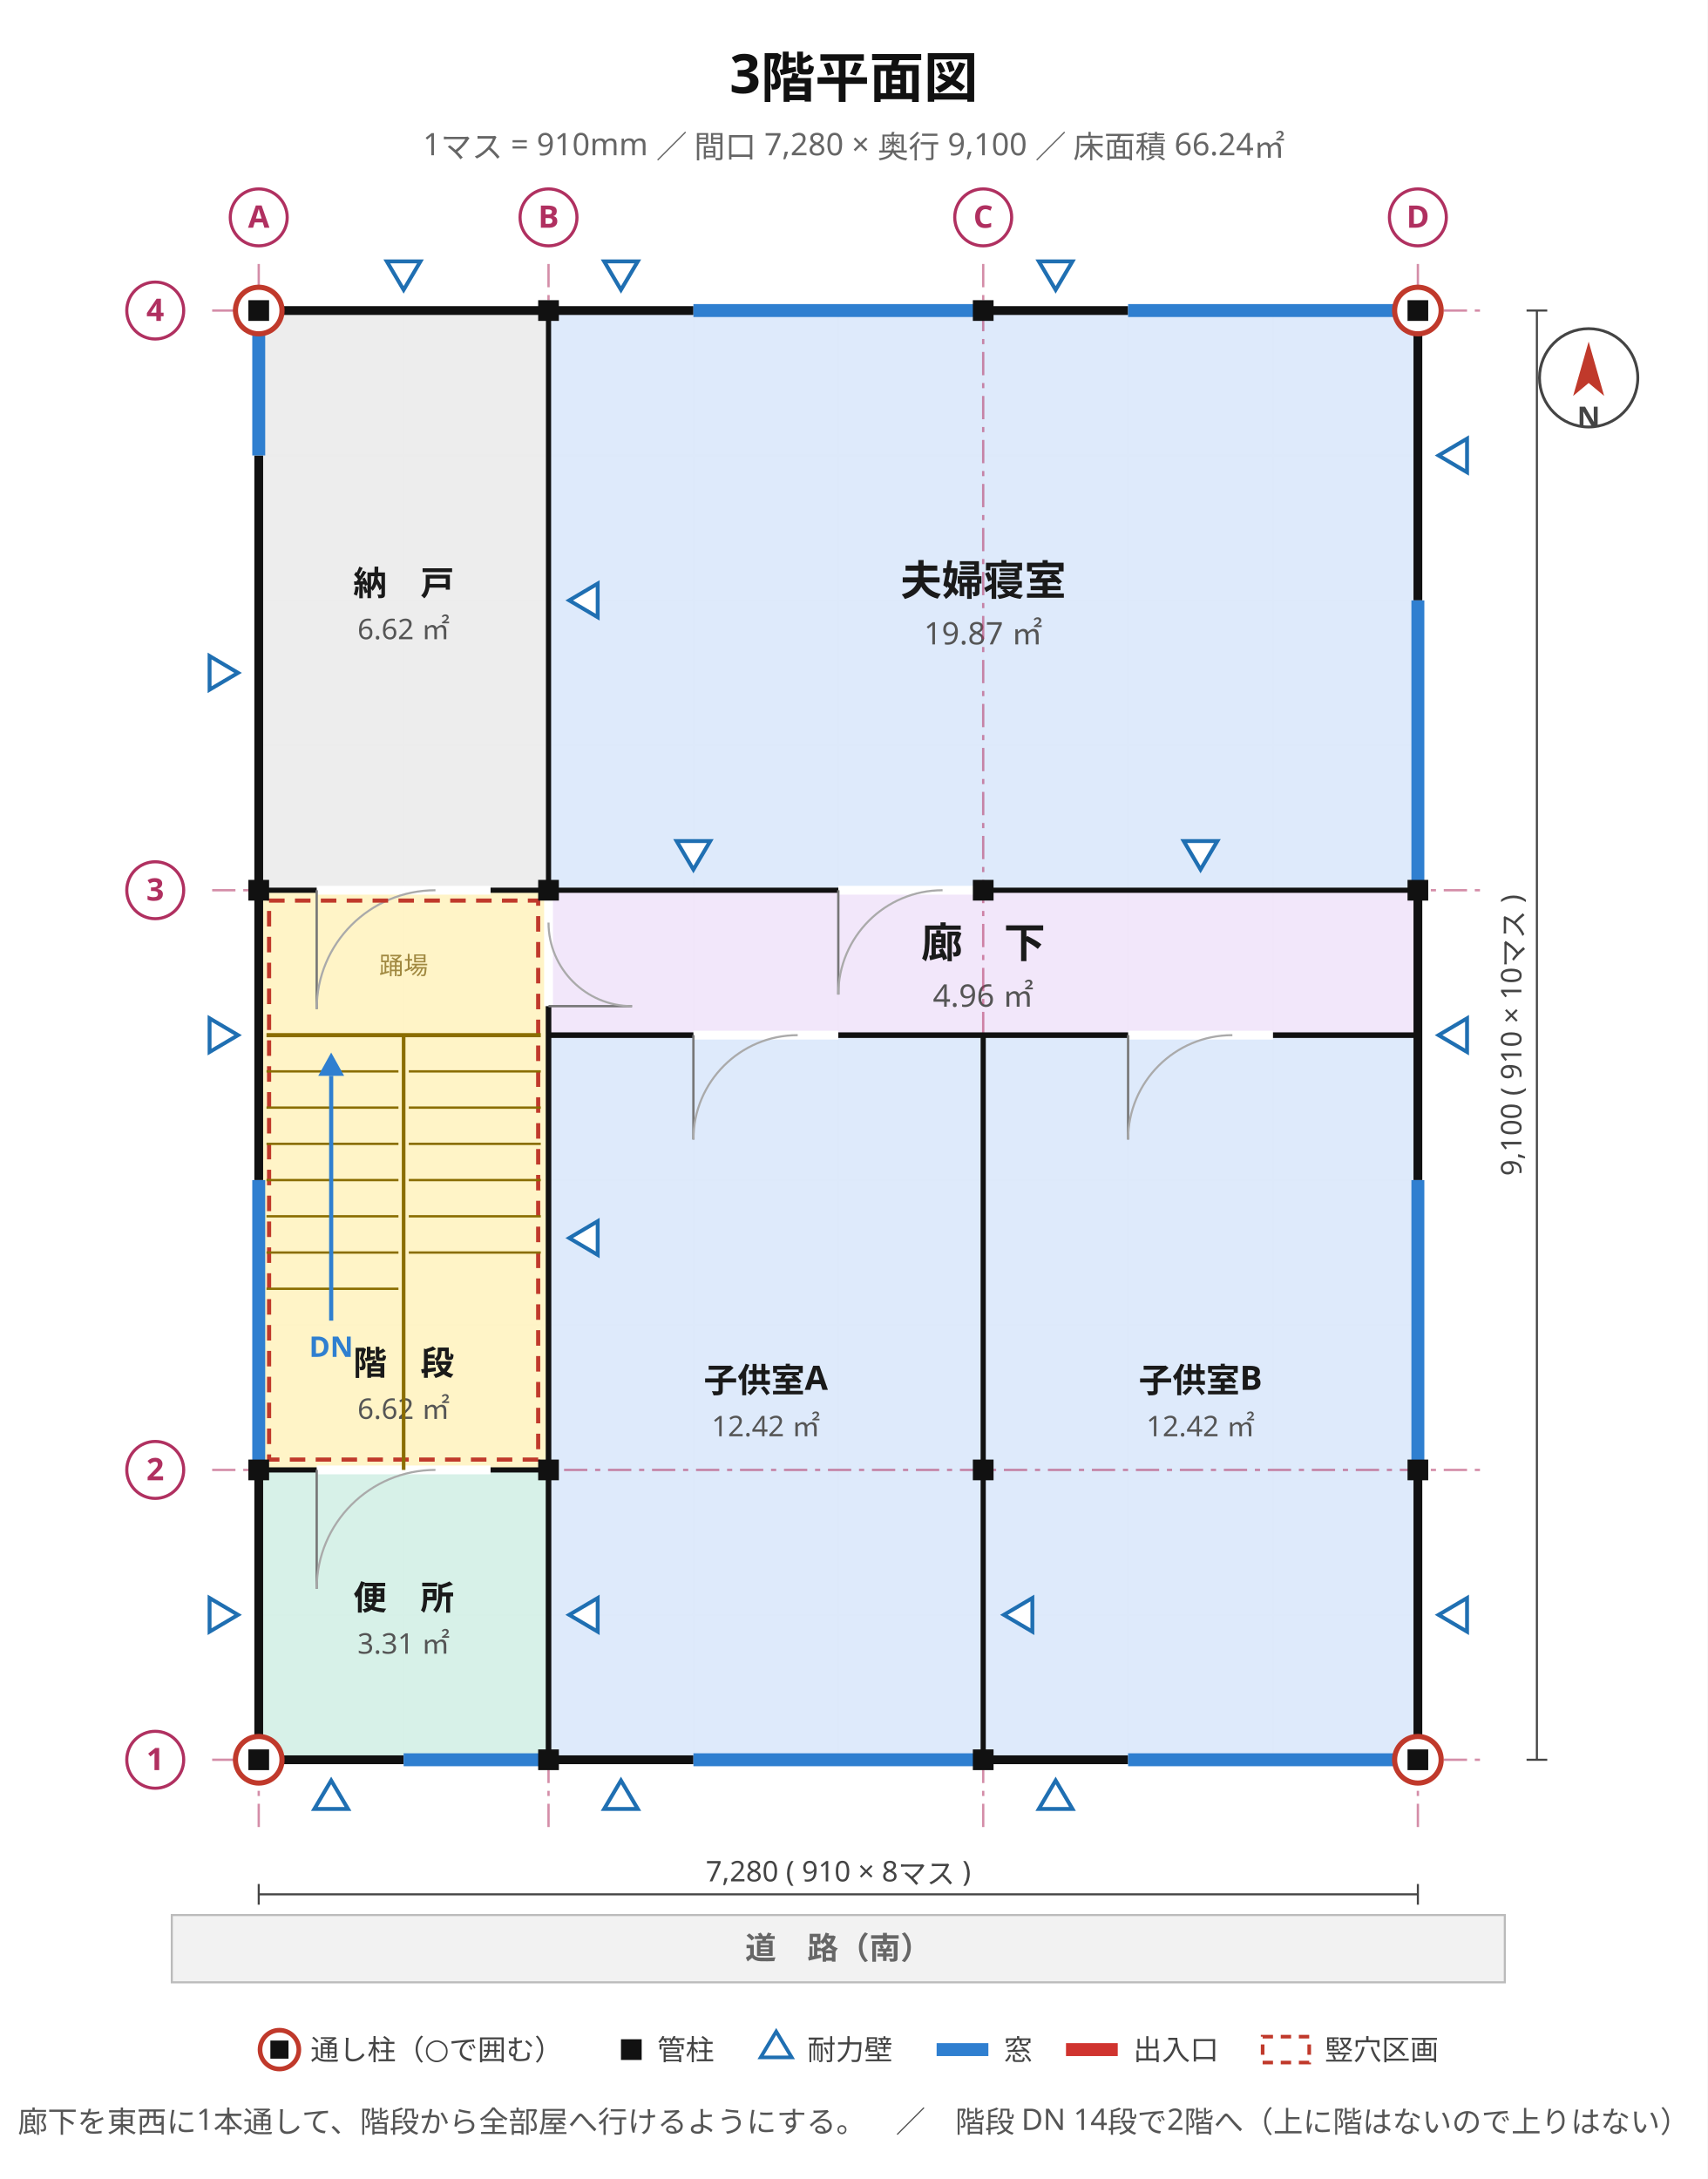
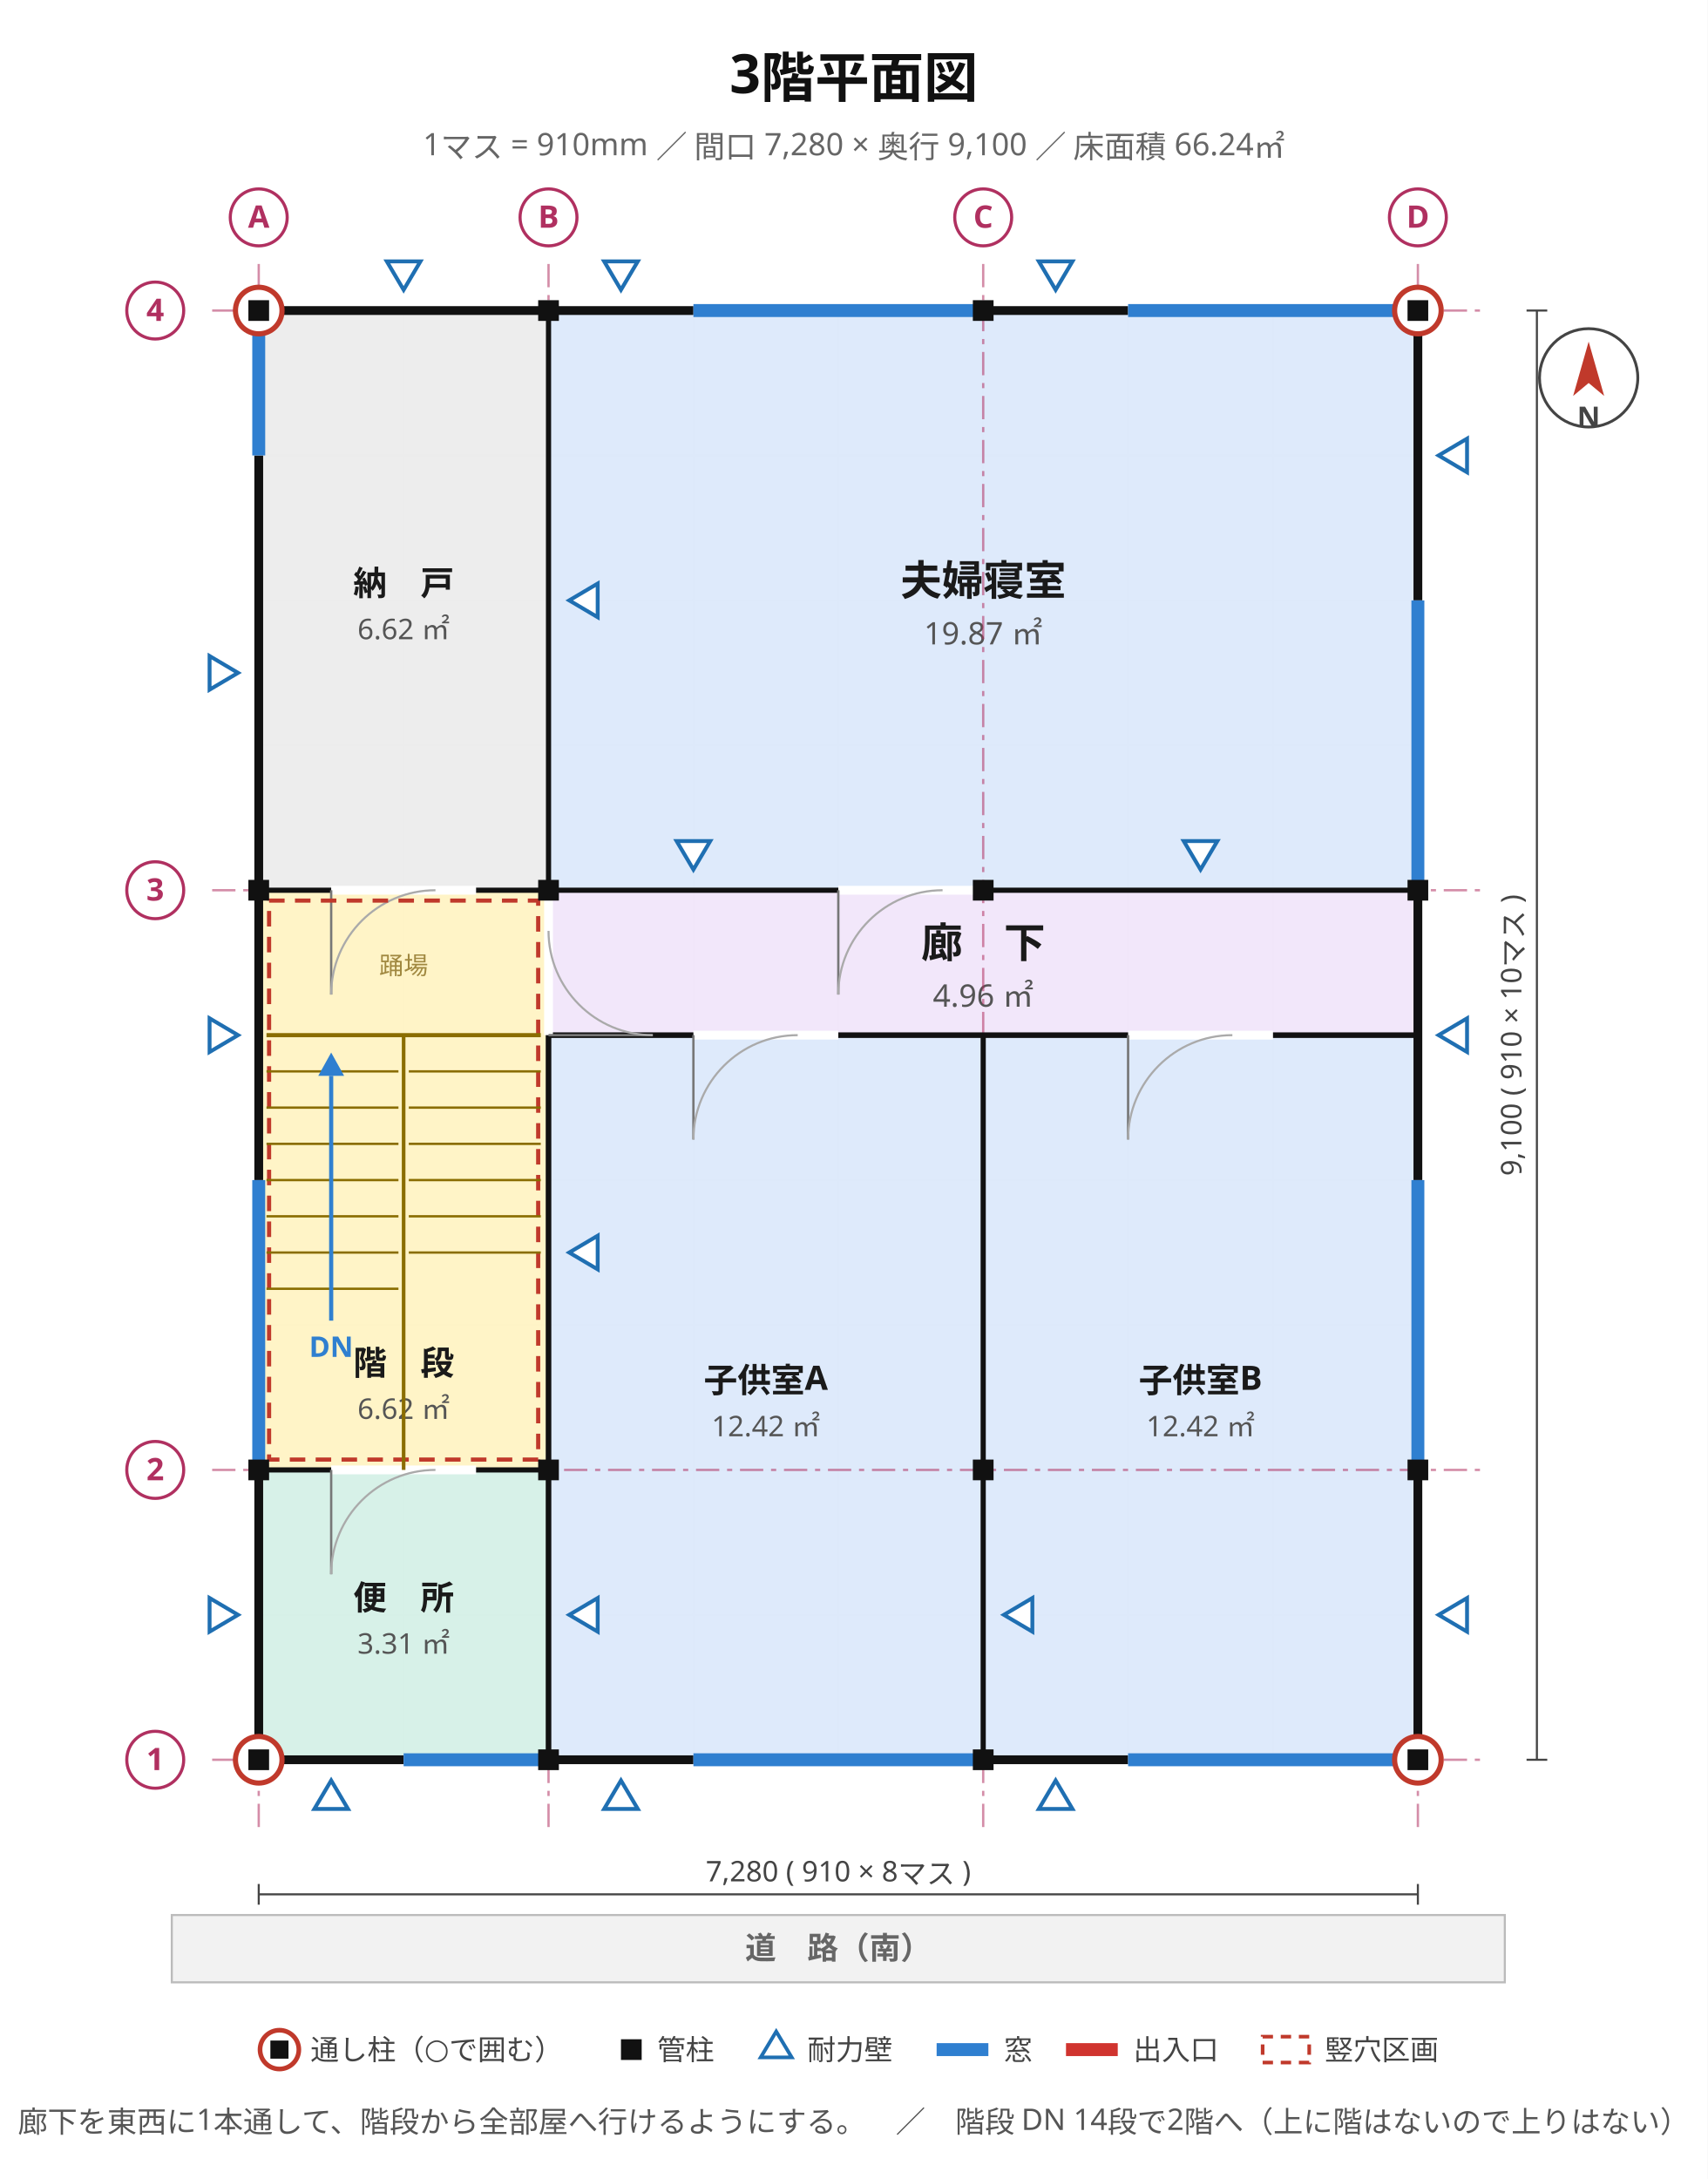
<svg xmlns="http://www.w3.org/2000/svg" viewBox="0 0 660 842" width="660" height="842" font-family="'Hiragino Sans','Hiragino Kaku Gothic ProN','Noto Sans JP','Yu Gothic',Meiryo,'IPAGothic',sans-serif">
  <rect width="660" height="842" fill="#ffffff" />
  <text x="330" y="36" font-size="21" text-anchor="middle" fill="#111" font-weight="700" font-family="'Hiragino Sans','Hiragino Kaku Gothic ProN','Noto Sans JP','Yu Gothic',Meiryo,'IPAGothic',sans-serif">3階平面図</text>
  <text x="330" y="60" font-size="12" text-anchor="middle" fill="#666" font-weight="400" font-family="'Hiragino Sans','Hiragino Kaku Gothic ProN','Noto Sans JP','Yu Gothic',Meiryo,'IPAGothic',sans-serif">1マス = 910mm ／ 間口 7,280 × 奥行 9,100 ／ 床面積 66.24㎡</text>
  <line x1="100" y1="120" x2="100" y2="680" stroke="#e8e8e8" stroke-width="0.7" />
  <line x1="156" y1="120" x2="156" y2="680" stroke="#e8e8e8" stroke-width="0.7" />
  <line x1="212" y1="120" x2="212" y2="680" stroke="#e8e8e8" stroke-width="0.7" />
  <line x1="268" y1="120" x2="268" y2="680" stroke="#e8e8e8" stroke-width="0.7" />
  <line x1="324" y1="120" x2="324" y2="680" stroke="#e8e8e8" stroke-width="0.7" />
  <line x1="380" y1="120" x2="380" y2="680" stroke="#e8e8e8" stroke-width="0.7" />
  <line x1="436" y1="120" x2="436" y2="680" stroke="#e8e8e8" stroke-width="0.7" />
  <line x1="492" y1="120" x2="492" y2="680" stroke="#e8e8e8" stroke-width="0.7" />
  <line x1="548" y1="120" x2="548" y2="680" stroke="#e8e8e8" stroke-width="0.7" />
  <line x1="100" y1="680" x2="548" y2="680" stroke="#e8e8e8" stroke-width="0.7" />
  <line x1="100" y1="624" x2="548" y2="624" stroke="#e8e8e8" stroke-width="0.7" />
  <line x1="100" y1="568" x2="548" y2="568" stroke="#e8e8e8" stroke-width="0.7" />
  <line x1="100" y1="512" x2="548" y2="512" stroke="#e8e8e8" stroke-width="0.7" />
  <line x1="100" y1="456" x2="548" y2="456" stroke="#e8e8e8" stroke-width="0.7" />
  <line x1="100" y1="400" x2="548" y2="400" stroke="#e8e8e8" stroke-width="0.7" />
  <line x1="100" y1="344" x2="548" y2="344" stroke="#e8e8e8" stroke-width="0.7" />
  <line x1="100" y1="288" x2="548" y2="288" stroke="#e8e8e8" stroke-width="0.7" />
  <line x1="100" y1="232" x2="548" y2="232" stroke="#e8e8e8" stroke-width="0.7" />
  <line x1="100" y1="176" x2="548" y2="176" stroke="#e8e8e8" stroke-width="0.7" />
  <line x1="100" y1="120" x2="548" y2="120" stroke="#e8e8e8" stroke-width="0.7" />
  <rect x="100" y="568" width="112" height="112" fill="#d5f0e7" stroke="#2f9077" stroke-width="1.2" opacity="0.95" />
  <text x="156" y="622" font-size="13" text-anchor="middle" fill="#1a1a1a" font-weight="700" font-family="'Hiragino Sans','Hiragino Kaku Gothic ProN','Noto Sans JP','Yu Gothic',Meiryo,'IPAGothic',sans-serif">便　所</text>
  <text x="156" y="639" font-size="11" text-anchor="middle" fill="#555" font-weight="400" font-family="'Hiragino Sans','Hiragino Kaku Gothic ProN','Noto Sans JP','Yu Gothic',Meiryo,'IPAGothic',sans-serif">3.31 ㎡</text>
  <rect x="100" y="344" width="112" height="224" fill="#fff3c4" stroke="#bb9508" stroke-width="1.2" opacity="0.95" />
  <text x="156" y="531.28" font-size="13" text-anchor="middle" fill="#1a1a1a" font-weight="700" font-family="'Hiragino Sans','Hiragino Kaku Gothic ProN','Noto Sans JP','Yu Gothic',Meiryo,'IPAGothic',sans-serif">階　段</text>
  <text x="156" y="548.28" font-size="11" text-anchor="middle" fill="#555" font-weight="400" font-family="'Hiragino Sans','Hiragino Kaku Gothic ProN','Noto Sans JP','Yu Gothic',Meiryo,'IPAGothic',sans-serif">6.62 ㎡</text>
  <rect x="100" y="120" width="112" height="224" fill="#ececec" stroke="#8a8a8a" stroke-width="1.2" opacity="0.95" />
  <text x="156" y="230" font-size="13" text-anchor="middle" fill="#1a1a1a" font-weight="700" font-family="'Hiragino Sans','Hiragino Kaku Gothic ProN','Noto Sans JP','Yu Gothic',Meiryo,'IPAGothic',sans-serif">納　戸</text>
  <text x="156" y="247" font-size="11" text-anchor="middle" fill="#555" font-weight="400" font-family="'Hiragino Sans','Hiragino Kaku Gothic ProN','Noto Sans JP','Yu Gothic',Meiryo,'IPAGothic',sans-serif">6.62 ㎡</text>
  <rect x="212" y="400" width="168" height="280" fill="#dce9fb" stroke="#4a76b8" stroke-width="1.2" opacity="0.95" />
  <text x="296" y="538" font-size="13" text-anchor="middle" fill="#1a1a1a" font-weight="700" font-family="'Hiragino Sans','Hiragino Kaku Gothic ProN','Noto Sans JP','Yu Gothic',Meiryo,'IPAGothic',sans-serif">子供室A</text>
  <text x="296" y="555" font-size="11" text-anchor="middle" fill="#555" font-weight="400" font-family="'Hiragino Sans','Hiragino Kaku Gothic ProN','Noto Sans JP','Yu Gothic',Meiryo,'IPAGothic',sans-serif">12.42 ㎡</text>
  <rect x="380" y="400" width="168" height="280" fill="#dce9fb" stroke="#4a76b8" stroke-width="1.2" opacity="0.95" />
  <text x="464" y="538" font-size="13" text-anchor="middle" fill="#1a1a1a" font-weight="700" font-family="'Hiragino Sans','Hiragino Kaku Gothic ProN','Noto Sans JP','Yu Gothic',Meiryo,'IPAGothic',sans-serif">子供室B</text>
  <text x="464" y="555" font-size="11" text-anchor="middle" fill="#555" font-weight="400" font-family="'Hiragino Sans','Hiragino Kaku Gothic ProN','Noto Sans JP','Yu Gothic',Meiryo,'IPAGothic',sans-serif">12.42 ㎡</text>
  <rect x="212" y="344" width="336" height="56" fill="#f1e6fa" stroke="#8b62b5" stroke-width="1.2" opacity="0.95" />
  <text x="380" y="370" font-size="16" text-anchor="middle" fill="#1a1a1a" font-weight="700" font-family="'Hiragino Sans','Hiragino Kaku Gothic ProN','Noto Sans JP','Yu Gothic',Meiryo,'IPAGothic',sans-serif">廊　下</text>
  <text x="380" y="389" font-size="12" text-anchor="middle" fill="#555" font-weight="400" font-family="'Hiragino Sans','Hiragino Kaku Gothic ProN','Noto Sans JP','Yu Gothic',Meiryo,'IPAGothic',sans-serif">4.96 ㎡</text>
  <rect x="212" y="120" width="336" height="224" fill="#dce9fb" stroke="#4a76b8" stroke-width="1.2" opacity="0.95" />
  <text x="380" y="230" font-size="16" text-anchor="middle" fill="#1a1a1a" font-weight="700" font-family="'Hiragino Sans','Hiragino Kaku Gothic ProN','Noto Sans JP','Yu Gothic',Meiryo,'IPAGothic',sans-serif">夫婦寝室</text>
  <text x="380" y="249" font-size="12" text-anchor="middle" fill="#555" font-weight="400" font-family="'Hiragino Sans','Hiragino Kaku Gothic ProN','Noto Sans JP','Yu Gothic',Meiryo,'IPAGothic',sans-serif">19.87 ㎡</text>
  <line x1="100" y1="102" x2="100" y2="706" stroke="#b03060" stroke-width="0.9" stroke-dasharray="9 3 2 3" opacity="0.55" />
  <line x1="212" y1="102" x2="212" y2="706" stroke="#b03060" stroke-width="0.9" stroke-dasharray="9 3 2 3" opacity="0.55" />
  <line x1="380" y1="102" x2="380" y2="706" stroke="#b03060" stroke-width="0.9" stroke-dasharray="9 3 2 3" opacity="0.55" />
  <line x1="548" y1="102" x2="548" y2="706" stroke="#b03060" stroke-width="0.9" stroke-dasharray="9 3 2 3" opacity="0.55" />
  <line x1="82" y1="680" x2="574" y2="680" stroke="#b03060" stroke-width="0.9" stroke-dasharray="9 3 2 3" opacity="0.55" />
  <line x1="82" y1="568" x2="574" y2="568" stroke="#b03060" stroke-width="0.9" stroke-dasharray="9 3 2 3" opacity="0.55" />
  <line x1="82" y1="344" x2="574" y2="344" stroke="#b03060" stroke-width="0.9" stroke-dasharray="9 3 2 3" opacity="0.55" />
  <line x1="82" y1="120" x2="574" y2="120" stroke="#b03060" stroke-width="0.9" stroke-dasharray="9 3 2 3" opacity="0.55" />
  <rect x="100" y="120" width="448" height="560" stroke="#111" stroke-width="3.4" fill="none" />
  <line x1="268" y1="680" x2="380" y2="680" stroke="#ffffff" stroke-width="4.2" />
  <line x1="268" y1="680" x2="380" y2="680" stroke="#2f7fd0" stroke-width="5.0" />
  <line x1="436" y1="680" x2="548" y2="680" stroke="#ffffff" stroke-width="4.2" />
  <line x1="436" y1="680" x2="548" y2="680" stroke="#2f7fd0" stroke-width="5.0" />
  <line x1="156" y1="680" x2="212" y2="680" stroke="#ffffff" stroke-width="4.2" />
  <line x1="156" y1="680" x2="212" y2="680" stroke="#2f7fd0" stroke-width="5.0" />
  <line x1="548" y1="568" x2="548" y2="456" stroke="#ffffff" stroke-width="4.2" />
  <line x1="548" y1="568" x2="548" y2="456" stroke="#2f7fd0" stroke-width="5.0" />
  <line x1="548" y1="344" x2="548" y2="232" stroke="#ffffff" stroke-width="4.2" />
  <line x1="548" y1="344" x2="548" y2="232" stroke="#2f7fd0" stroke-width="5.0" />
  <line x1="268" y1="120" x2="380" y2="120" stroke="#ffffff" stroke-width="4.2" />
  <line x1="268" y1="120" x2="380" y2="120" stroke="#2f7fd0" stroke-width="5.0" />
  <line x1="436" y1="120" x2="548" y2="120" stroke="#ffffff" stroke-width="4.2" />
  <line x1="436" y1="120" x2="548" y2="120" stroke="#2f7fd0" stroke-width="5.0" />
  <line x1="100" y1="568" x2="100" y2="456" stroke="#ffffff" stroke-width="4.2" />
  <line x1="100" y1="568" x2="100" y2="456" stroke="#2f7fd0" stroke-width="5.0" />
  <line x1="100" y1="176" x2="100" y2="120" stroke="#ffffff" stroke-width="4.2" />
  <line x1="100" y1="176" x2="100" y2="120" stroke="#2f7fd0" stroke-width="5.0" />
  <line x1="380" y1="680" x2="380" y2="400" stroke="#111" stroke-width="2.0" />
-   <line x1="212" y1="400" x2="548" y2="400" stroke="#111" stroke-width="2.0" />
-   <line x1="212" y1="400" x2="380" y2="400" stroke="#111" stroke-width="2.0" />
-   <line x1="212" y1="400" x2="212" y2="344" stroke="#111" stroke-width="2.0" />
  <line x1="212" y1="344" x2="212" y2="120" stroke="#111" stroke-width="2.0" />
  <line x1="100" y1="344" x2="212" y2="344" stroke="#111" stroke-width="2.0" />
  <line x1="212" y1="568" x2="212" y2="344" stroke="#111" stroke-width="2.0" />
  <line x1="380" y1="400" x2="548" y2="400" stroke="#111" stroke-width="2.0" />
+   <line x1="212" y1="344" x2="548" y2="344" stroke="#111" stroke-width="2.0" />
+   <line x1="212" y1="680" x2="212" y2="400" stroke="#111" stroke-width="2.0" />
  <line x1="212" y1="680" x2="212" y2="568" stroke="#111" stroke-width="2.0" />
+   <line x1="212" y1="400" x2="380" y2="400" stroke="#111" stroke-width="2.0" />
+   <line x1="212" y1="400" x2="548" y2="400" stroke="#111" stroke-width="2.0" />
  <line x1="100" y1="568" x2="212" y2="568" stroke="#111" stroke-width="2.0" />
-   <line x1="212" y1="680" x2="212" y2="400" stroke="#111" stroke-width="2.0" />
-   <line x1="212" y1="344" x2="548" y2="344" stroke="#111" stroke-width="2.0" />
-   <line x1="122.4" y1="568" x2="189.6" y2="568" stroke="#ffffff" stroke-width="3.4" />
-   <line x1="122.4" y1="568" x2="122.4" y2="613.92" stroke="#777" stroke-width="0.9" />
-   <path d="M 122.4 613.9 A 45.9 45.9 0 0 1 168.3 568.0" stroke="#aaa" stroke-width="0.8" fill="none" />
-   <line x1="212" y1="388.8" x2="212" y2="344" stroke="#ffffff" stroke-width="3.4" />
-   <line x1="212" y1="388.8" x2="244.26" y2="388.8" stroke="#777" stroke-width="0.9" />
-   <path d="M 244.3 388.8 A 32.3 32.3 0 0 1 212.0 356.5" stroke="#aaa" stroke-width="0.8" fill="none" />
-   <line x1="122.4" y1="344" x2="189.6" y2="344" stroke="#ffffff" stroke-width="3.4" />
-   <line x1="122.4" y1="344" x2="122.4" y2="389.92" stroke="#777" stroke-width="0.9" />
-   <path d="M 122.4 389.9 A 45.9 45.9 0 0 1 168.3 344.0" stroke="#aaa" stroke-width="0.8" fill="none" />
+   <line x1="212" y1="400" x2="212" y2="344" stroke="#111" stroke-width="2.0" />
+   <line x1="128" y1="568" x2="184" y2="568" stroke="#ffffff" stroke-width="3.4" />
+   <line x1="128" y1="568" x2="128" y2="608.32" stroke="#777" stroke-width="0.9" />
+   <path d="M 128.0 608.3 A 40.3 40.3 0 0 1 168.3 568.0" stroke="#aaa" stroke-width="0.8" fill="none" />
+   <line x1="212" y1="400" x2="212" y2="344" stroke="#ffffff" stroke-width="3.4" />
+   <line x1="212" y1="400" x2="252.32" y2="400" stroke="#777" stroke-width="0.9" />
+   <path d="M 252.3 400.0 A 40.3 40.3 0 0 1 212.0 359.7" stroke="#aaa" stroke-width="0.8" fill="none" />
+   <line x1="128" y1="344" x2="184" y2="344" stroke="#ffffff" stroke-width="3.4" />
+   <line x1="128" y1="344" x2="128" y2="384.32" stroke="#777" stroke-width="0.9" />
+   <path d="M 128.0 384.3 A 40.3 40.3 0 0 1 168.3 344.0" stroke="#aaa" stroke-width="0.8" fill="none" />
  <line x1="268" y1="400" x2="324" y2="400" stroke="#ffffff" stroke-width="3.4" />
  <line x1="268" y1="400" x2="268" y2="440.32" stroke="#777" stroke-width="0.9" />
  <path d="M 268.0 440.3 A 40.3 40.3 0 0 1 308.3 400.0" stroke="#aaa" stroke-width="0.8" fill="none" />
  <line x1="436" y1="400" x2="492" y2="400" stroke="#ffffff" stroke-width="3.4" />
  <line x1="436" y1="400" x2="436" y2="440.32" stroke="#777" stroke-width="0.9" />
  <path d="M 436.0 440.3 A 40.3 40.3 0 0 1 476.3 400.0" stroke="#aaa" stroke-width="0.8" fill="none" />
  <line x1="324" y1="344" x2="380" y2="344" stroke="#ffffff" stroke-width="3.4" />
  <line x1="324" y1="344" x2="324" y2="384.32" stroke="#777" stroke-width="0.9" />
  <path d="M 324.0 384.3 A 40.3 40.3 0 0 1 364.3 344.0" stroke="#aaa" stroke-width="0.8" fill="none" />
  <rect x="104" y="348" width="104" height="216" fill="none" stroke="#c0392b" stroke-width="1.6" stroke-dasharray="6 4" />
  <line x1="103" y1="400" x2="209" y2="400" stroke="#8a6d00" stroke-width="1.6" />
  <line x1="156" y1="568" x2="156" y2="400" stroke="#8a6d00" stroke-width="1.4" />
  <line x1="158" y1="414" x2="209" y2="414" stroke="#8a6d00" stroke-width="0.9" />
  <line x1="158" y1="428" x2="209" y2="428" stroke="#8a6d00" stroke-width="0.9" />
  <line x1="158" y1="442" x2="209" y2="442" stroke="#8a6d00" stroke-width="0.9" />
  <line x1="158" y1="456" x2="209" y2="456" stroke="#8a6d00" stroke-width="0.9" />
  <line x1="158" y1="470" x2="209" y2="470" stroke="#8a6d00" stroke-width="0.9" />
  <line x1="158" y1="484" x2="209" y2="484" stroke="#8a6d00" stroke-width="0.9" />
  <line x1="103" y1="414" x2="154" y2="414" stroke="#8a6d00" stroke-width="0.9" />
  <line x1="103" y1="428" x2="154" y2="428" stroke="#8a6d00" stroke-width="0.9" />
  <line x1="103" y1="442" x2="154" y2="442" stroke="#8a6d00" stroke-width="0.9" />
  <line x1="103" y1="456" x2="154" y2="456" stroke="#8a6d00" stroke-width="0.9" />
  <line x1="103" y1="470" x2="154" y2="470" stroke="#8a6d00" stroke-width="0.9" />
  <line x1="103" y1="484" x2="154" y2="484" stroke="#8a6d00" stroke-width="0.9" />
  <line x1="103" y1="498" x2="154" y2="498" stroke="#8a6d00" stroke-width="0.9" />
  <line x1="128" y1="510.32" x2="128" y2="415.72" stroke="#2f7fd0" stroke-width="1.6" />
  <polygon points="128,406.72 123,415.72 133,415.72" fill="#2f7fd0" />
  <text x="128" y="524.32" font-size="11" text-anchor="middle" fill="#2f7fd0" font-weight="700" font-family="'Hiragino Sans','Hiragino Kaku Gothic ProN','Noto Sans JP','Yu Gothic',Meiryo,'IPAGothic',sans-serif">DN</text>
  <text x="156" y="376.48" font-size="9.5" text-anchor="middle" fill="#a08840" font-weight="400" font-family="'Hiragino Sans','Hiragino Kaku Gothic ProN','Noto Sans JP','Yu Gothic',Meiryo,'IPAGothic',sans-serif">踊場</text>
  <polygon points="92,624 81,617.5 81,630.5" fill="#ffffff" stroke="#1f6fb2" stroke-width="1.5" />
  <polygon points="92,400 81,393.5 81,406.5" fill="#ffffff" stroke="#1f6fb2" stroke-width="1.5" />
  <polygon points="92,260 81,253.5 81,266.5" fill="#ffffff" stroke="#1f6fb2" stroke-width="1.5" />
  <polygon points="220,624 231,617.5 231,630.5" fill="#ffffff" stroke="#1f6fb2" stroke-width="1.5" />
-   <polygon points="220,478.4 231,471.9 231,484.9" fill="#ffffff" stroke="#1f6fb2" stroke-width="1.5" />
+   <polygon points="220,484 231,477.5 231,490.5" fill="#ffffff" stroke="#1f6fb2" stroke-width="1.5" />
  <polygon points="220,232 231,225.5 231,238.5" fill="#ffffff" stroke="#1f6fb2" stroke-width="1.5" />
  <polygon points="388,624 399,617.5 399,630.5" fill="#ffffff" stroke="#1f6fb2" stroke-width="1.5" />
  <polygon points="556,624 567,617.5 567,630.5" fill="#ffffff" stroke="#1f6fb2" stroke-width="1.5" />
  <polygon points="556,400 567,393.5 567,406.5" fill="#ffffff" stroke="#1f6fb2" stroke-width="1.5" />
  <polygon points="556,176 567,169.5 567,182.5" fill="#ffffff" stroke="#1f6fb2" stroke-width="1.5" />
  <polygon points="128,688 121.5,699 134.5,699" fill="#ffffff" stroke="#1f6fb2" stroke-width="1.5" />
  <polygon points="240,688 233.5,699 246.5,699" fill="#ffffff" stroke="#1f6fb2" stroke-width="1.5" />
  <polygon points="408,688 401.5,699 414.5,699" fill="#ffffff" stroke="#1f6fb2" stroke-width="1.5" />
  <polygon points="268,336 261.5,325 274.5,325" fill="#ffffff" stroke="#1f6fb2" stroke-width="1.5" />
  <polygon points="464,336 457.5,325 470.5,325" fill="#ffffff" stroke="#1f6fb2" stroke-width="1.5" />
  <polygon points="156,112 149.5,101 162.5,101" fill="#ffffff" stroke="#1f6fb2" stroke-width="1.5" />
  <polygon points="240,112 233.5,101 246.5,101" fill="#ffffff" stroke="#1f6fb2" stroke-width="1.5" />
  <polygon points="408,112 401.5,101 414.5,101" fill="#ffffff" stroke="#1f6fb2" stroke-width="1.5" />
  <rect x="208" y="676" width="8" height="8" fill="#111" />
  <rect x="376" y="676" width="8" height="8" fill="#111" />
  <rect x="96" y="564" width="8" height="8" fill="#111" />
  <rect x="544" y="564" width="8" height="8" fill="#111" />
  <rect x="96" y="340" width="8" height="8" fill="#111" />
  <rect x="544" y="340" width="8" height="8" fill="#111" />
  <rect x="208" y="116" width="8" height="8" fill="#111" />
  <rect x="376" y="116" width="8" height="8" fill="#111" />
  <rect x="208" y="564" width="8" height="8" fill="#111" />
  <rect x="376" y="564" width="8" height="8" fill="#111" />
  <rect x="208" y="340" width="8" height="8" fill="#111" />
  <rect x="376" y="340" width="8" height="8" fill="#111" />
  <circle cx="100" cy="680" r="9" fill="#ffffff" stroke="#c0392b" stroke-width="2.0" />
  <rect x="96" y="676" width="8" height="8" fill="#111" />
  <circle cx="548" cy="680" r="9" fill="#ffffff" stroke="#c0392b" stroke-width="2.0" />
  <rect x="544" y="676" width="8" height="8" fill="#111" />
  <circle cx="100" cy="120" r="9" fill="#ffffff" stroke="#c0392b" stroke-width="2.0" />
  <rect x="96" y="116" width="8" height="8" fill="#111" />
  <circle cx="548" cy="120" r="9" fill="#ffffff" stroke="#c0392b" stroke-width="2.0" />
  <rect x="544" y="116" width="8" height="8" fill="#111" />
  <circle cx="100" cy="84" r="11" fill="#ffffff" stroke="#b03060" stroke-width="1.2" />
  <text x="100" y="88" font-size="12" text-anchor="middle" fill="#b03060" font-weight="700" font-family="'Hiragino Sans','Hiragino Kaku Gothic ProN','Noto Sans JP','Yu Gothic',Meiryo,'IPAGothic',sans-serif">A</text>
  <circle cx="212" cy="84" r="11" fill="#ffffff" stroke="#b03060" stroke-width="1.2" />
  <text x="212" y="88" font-size="12" text-anchor="middle" fill="#b03060" font-weight="700" font-family="'Hiragino Sans','Hiragino Kaku Gothic ProN','Noto Sans JP','Yu Gothic',Meiryo,'IPAGothic',sans-serif">B</text>
  <circle cx="380" cy="84" r="11" fill="#ffffff" stroke="#b03060" stroke-width="1.2" />
  <text x="380" y="88" font-size="12" text-anchor="middle" fill="#b03060" font-weight="700" font-family="'Hiragino Sans','Hiragino Kaku Gothic ProN','Noto Sans JP','Yu Gothic',Meiryo,'IPAGothic',sans-serif">C</text>
  <circle cx="548" cy="84" r="11" fill="#ffffff" stroke="#b03060" stroke-width="1.2" />
  <text x="548" y="88" font-size="12" text-anchor="middle" fill="#b03060" font-weight="700" font-family="'Hiragino Sans','Hiragino Kaku Gothic ProN','Noto Sans JP','Yu Gothic',Meiryo,'IPAGothic',sans-serif">D</text>
  <circle cx="60" cy="680" r="11" fill="#ffffff" stroke="#b03060" stroke-width="1.2" />
  <text x="60" y="684" font-size="12" text-anchor="middle" fill="#b03060" font-weight="700" font-family="'Hiragino Sans','Hiragino Kaku Gothic ProN','Noto Sans JP','Yu Gothic',Meiryo,'IPAGothic',sans-serif">1</text>
  <circle cx="60" cy="568" r="11" fill="#ffffff" stroke="#b03060" stroke-width="1.2" />
  <text x="60" y="572" font-size="12" text-anchor="middle" fill="#b03060" font-weight="700" font-family="'Hiragino Sans','Hiragino Kaku Gothic ProN','Noto Sans JP','Yu Gothic',Meiryo,'IPAGothic',sans-serif">2</text>
  <circle cx="60" cy="344" r="11" fill="#ffffff" stroke="#b03060" stroke-width="1.2" />
  <text x="60" y="348" font-size="12" text-anchor="middle" fill="#b03060" font-weight="700" font-family="'Hiragino Sans','Hiragino Kaku Gothic ProN','Noto Sans JP','Yu Gothic',Meiryo,'IPAGothic',sans-serif">3</text>
  <circle cx="60" cy="120" r="11" fill="#ffffff" stroke="#b03060" stroke-width="1.2" />
  <text x="60" y="124" font-size="12" text-anchor="middle" fill="#b03060" font-weight="700" font-family="'Hiragino Sans','Hiragino Kaku Gothic ProN','Noto Sans JP','Yu Gothic',Meiryo,'IPAGothic',sans-serif">4</text>
  <line x1="100" y1="732" x2="548" y2="732" stroke="#444" stroke-width="0.8" />
  <line x1="100" y1="728" x2="100" y2="736" stroke="#444" stroke-width="0.8" />
  <line x1="548" y1="728" x2="548" y2="736" stroke="#444" stroke-width="0.8" />
  <text x="324" y="727" font-size="11" text-anchor="middle" fill="#444" font-weight="400" font-family="'Hiragino Sans','Hiragino Kaku Gothic ProN','Noto Sans JP','Yu Gothic',Meiryo,'IPAGothic',sans-serif">7,280  ( 910 × 8マス )</text>
  <line x1="594" y1="680" x2="594" y2="120" stroke="#444" stroke-width="0.8" />
  <line x1="590" y1="680" x2="598" y2="680" stroke="#444" stroke-width="0.8" />
  <line x1="590" y1="120" x2="598" y2="120" stroke="#444" stroke-width="0.8" />
  <g transform="translate(588,400) rotate(-90)">
    <text x="0" y="0" font-size="11" text-anchor="middle" fill="#444" font-weight="400" font-family="'Hiragino Sans','Hiragino Kaku Gothic ProN','Noto Sans JP','Yu Gothic',Meiryo,'IPAGothic',sans-serif">9,100  ( 910 × 10マス )</text>
  </g>
  <circle cx="614" cy="146" r="19" fill="#ffffff" stroke="#444" stroke-width="1.1" />
  <polygon points="614,132 608,153 614,148 620,153" fill="#c0392b" />
  <text x="614" y="165" font-size="11" text-anchor="middle" fill="#444" font-weight="700" font-family="'Hiragino Sans','Hiragino Kaku Gothic ProN','Noto Sans JP','Yu Gothic',Meiryo,'IPAGothic',sans-serif">N</text>
  <rect x="66.4" y="740" width="515.2" height="26" fill="#f2f2f2" stroke="#bbb" stroke-width="0.8" />
  <text x="324" y="757" font-size="12" text-anchor="middle" fill="#666" font-weight="700" font-family="'Hiragino Sans','Hiragino Kaku Gothic ProN','Noto Sans JP','Yu Gothic',Meiryo,'IPAGothic',sans-serif">道　路（南）</text>
  <circle cx="108" cy="792" r="7.5" fill="#ffffff" stroke="#c0392b" stroke-width="1.8" />
  <rect x="104.5" y="788.5" width="7" height="7" fill="#111" />
  <text x="120" y="796" font-size="11" text-anchor="start" fill="#444" font-weight="400" font-family="'Hiragino Sans','Hiragino Kaku Gothic ProN','Noto Sans JP','Yu Gothic',Meiryo,'IPAGothic',sans-serif">通し柱（○で囲む）</text>
  <rect x="240" y="788" width="8" height="8" fill="#111" />
  <text x="254" y="796" font-size="11" text-anchor="start" fill="#444" font-weight="400" font-family="'Hiragino Sans','Hiragino Kaku Gothic ProN','Noto Sans JP','Yu Gothic',Meiryo,'IPAGothic',sans-serif">管柱</text>
  <polygon points="300,785 294,795 306,795" fill="#fff" stroke="#1f6fb2" stroke-width="1.4" />
  <text x="312" y="796" font-size="11" text-anchor="start" fill="#444" font-weight="400" font-family="'Hiragino Sans','Hiragino Kaku Gothic ProN','Noto Sans JP','Yu Gothic',Meiryo,'IPAGothic',sans-serif">耐力壁</text>
  <line x1="362" y1="792" x2="382" y2="792" stroke="#2f7fd0" stroke-width="5" />
  <text x="388" y="796" font-size="11" text-anchor="start" fill="#444" font-weight="400" font-family="'Hiragino Sans','Hiragino Kaku Gothic ProN','Noto Sans JP','Yu Gothic',Meiryo,'IPAGothic',sans-serif">窓</text>
  <line x1="412" y1="792" x2="432" y2="792" stroke="#d0342f" stroke-width="5" />
  <text x="438" y="796" font-size="11" text-anchor="start" fill="#444" font-weight="400" font-family="'Hiragino Sans','Hiragino Kaku Gothic ProN','Noto Sans JP','Yu Gothic',Meiryo,'IPAGothic',sans-serif">出入口</text>
  <rect x="488" y="787" width="18" height="10" fill="none" stroke="#c0392b" stroke-width="1.4" stroke-dasharray="4 3" />
  <text x="512" y="796" font-size="11" text-anchor="start" fill="#444" font-weight="400" font-family="'Hiragino Sans','Hiragino Kaku Gothic ProN','Noto Sans JP','Yu Gothic',Meiryo,'IPAGothic',sans-serif">竪穴区画</text>
  <text x="330" y="824" font-size="11.5" text-anchor="middle" fill="#555" font-weight="400" font-family="'Hiragino Sans','Hiragino Kaku Gothic ProN','Noto Sans JP','Yu Gothic',Meiryo,'IPAGothic',sans-serif">廊下を東西に1本通して、階段から全部屋へ行けるようにする。　／　階段 DN 14段で2階へ（上に階はないので上りはない）</text>
</svg>
